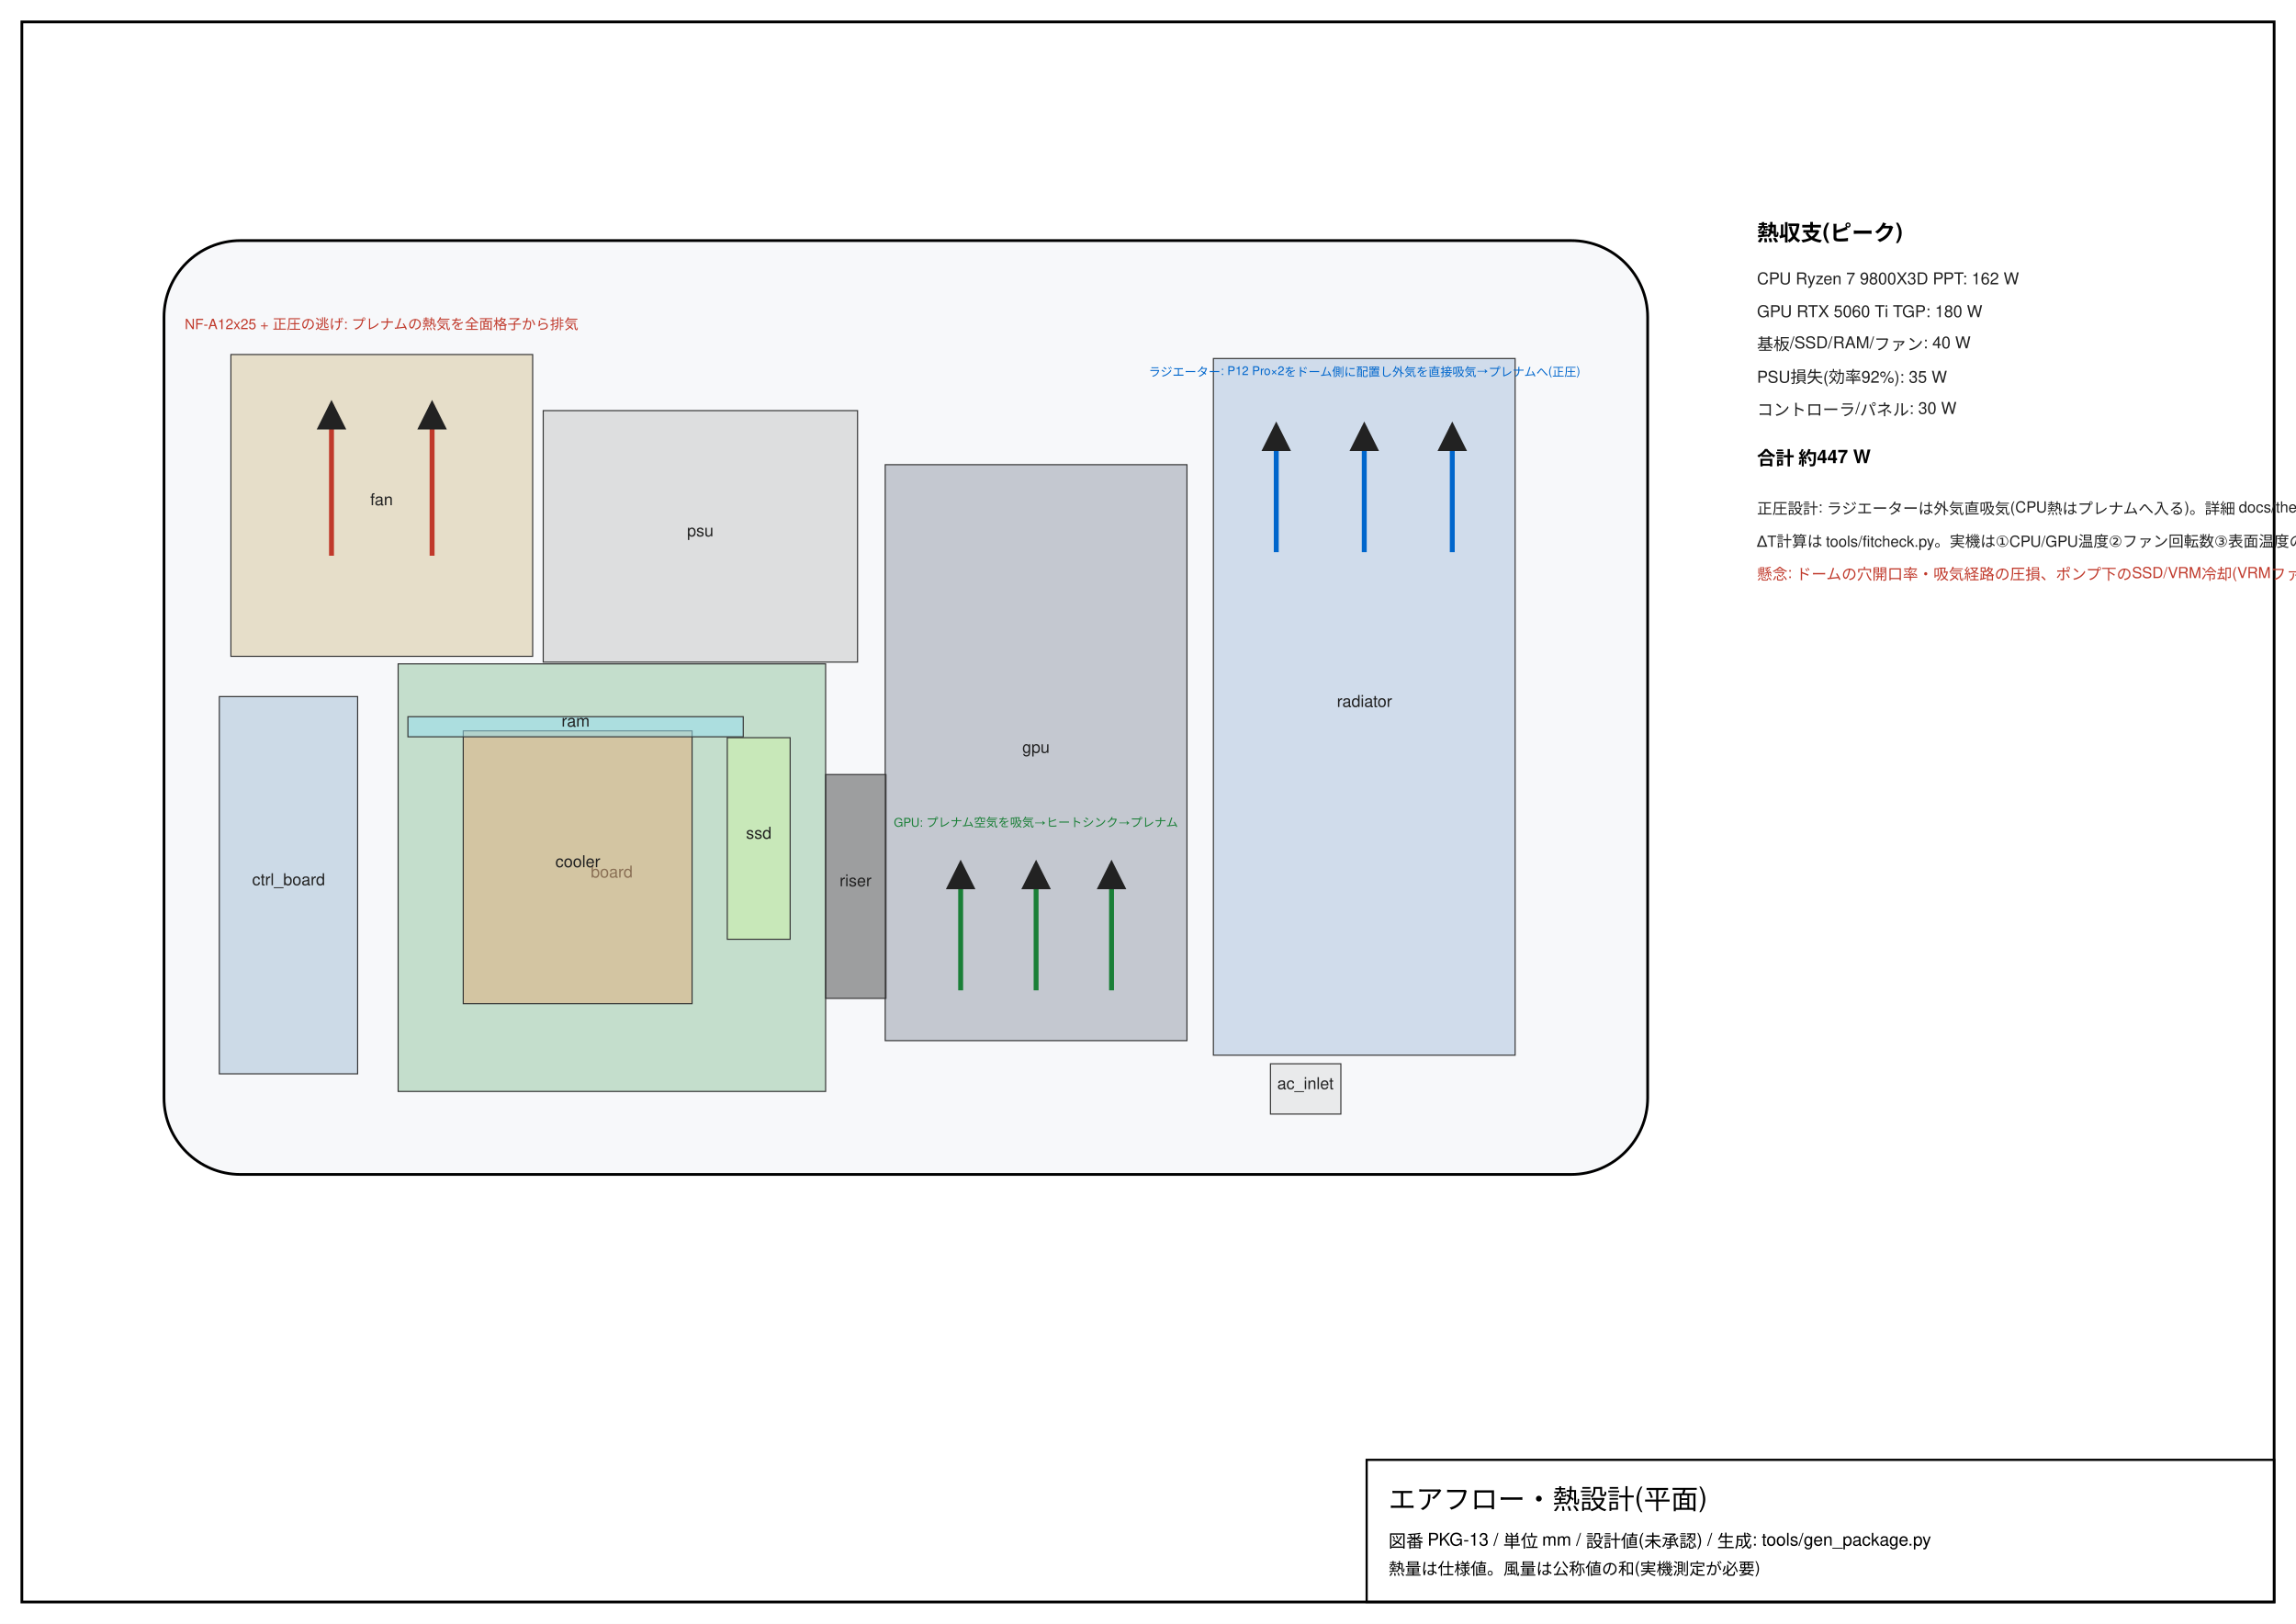
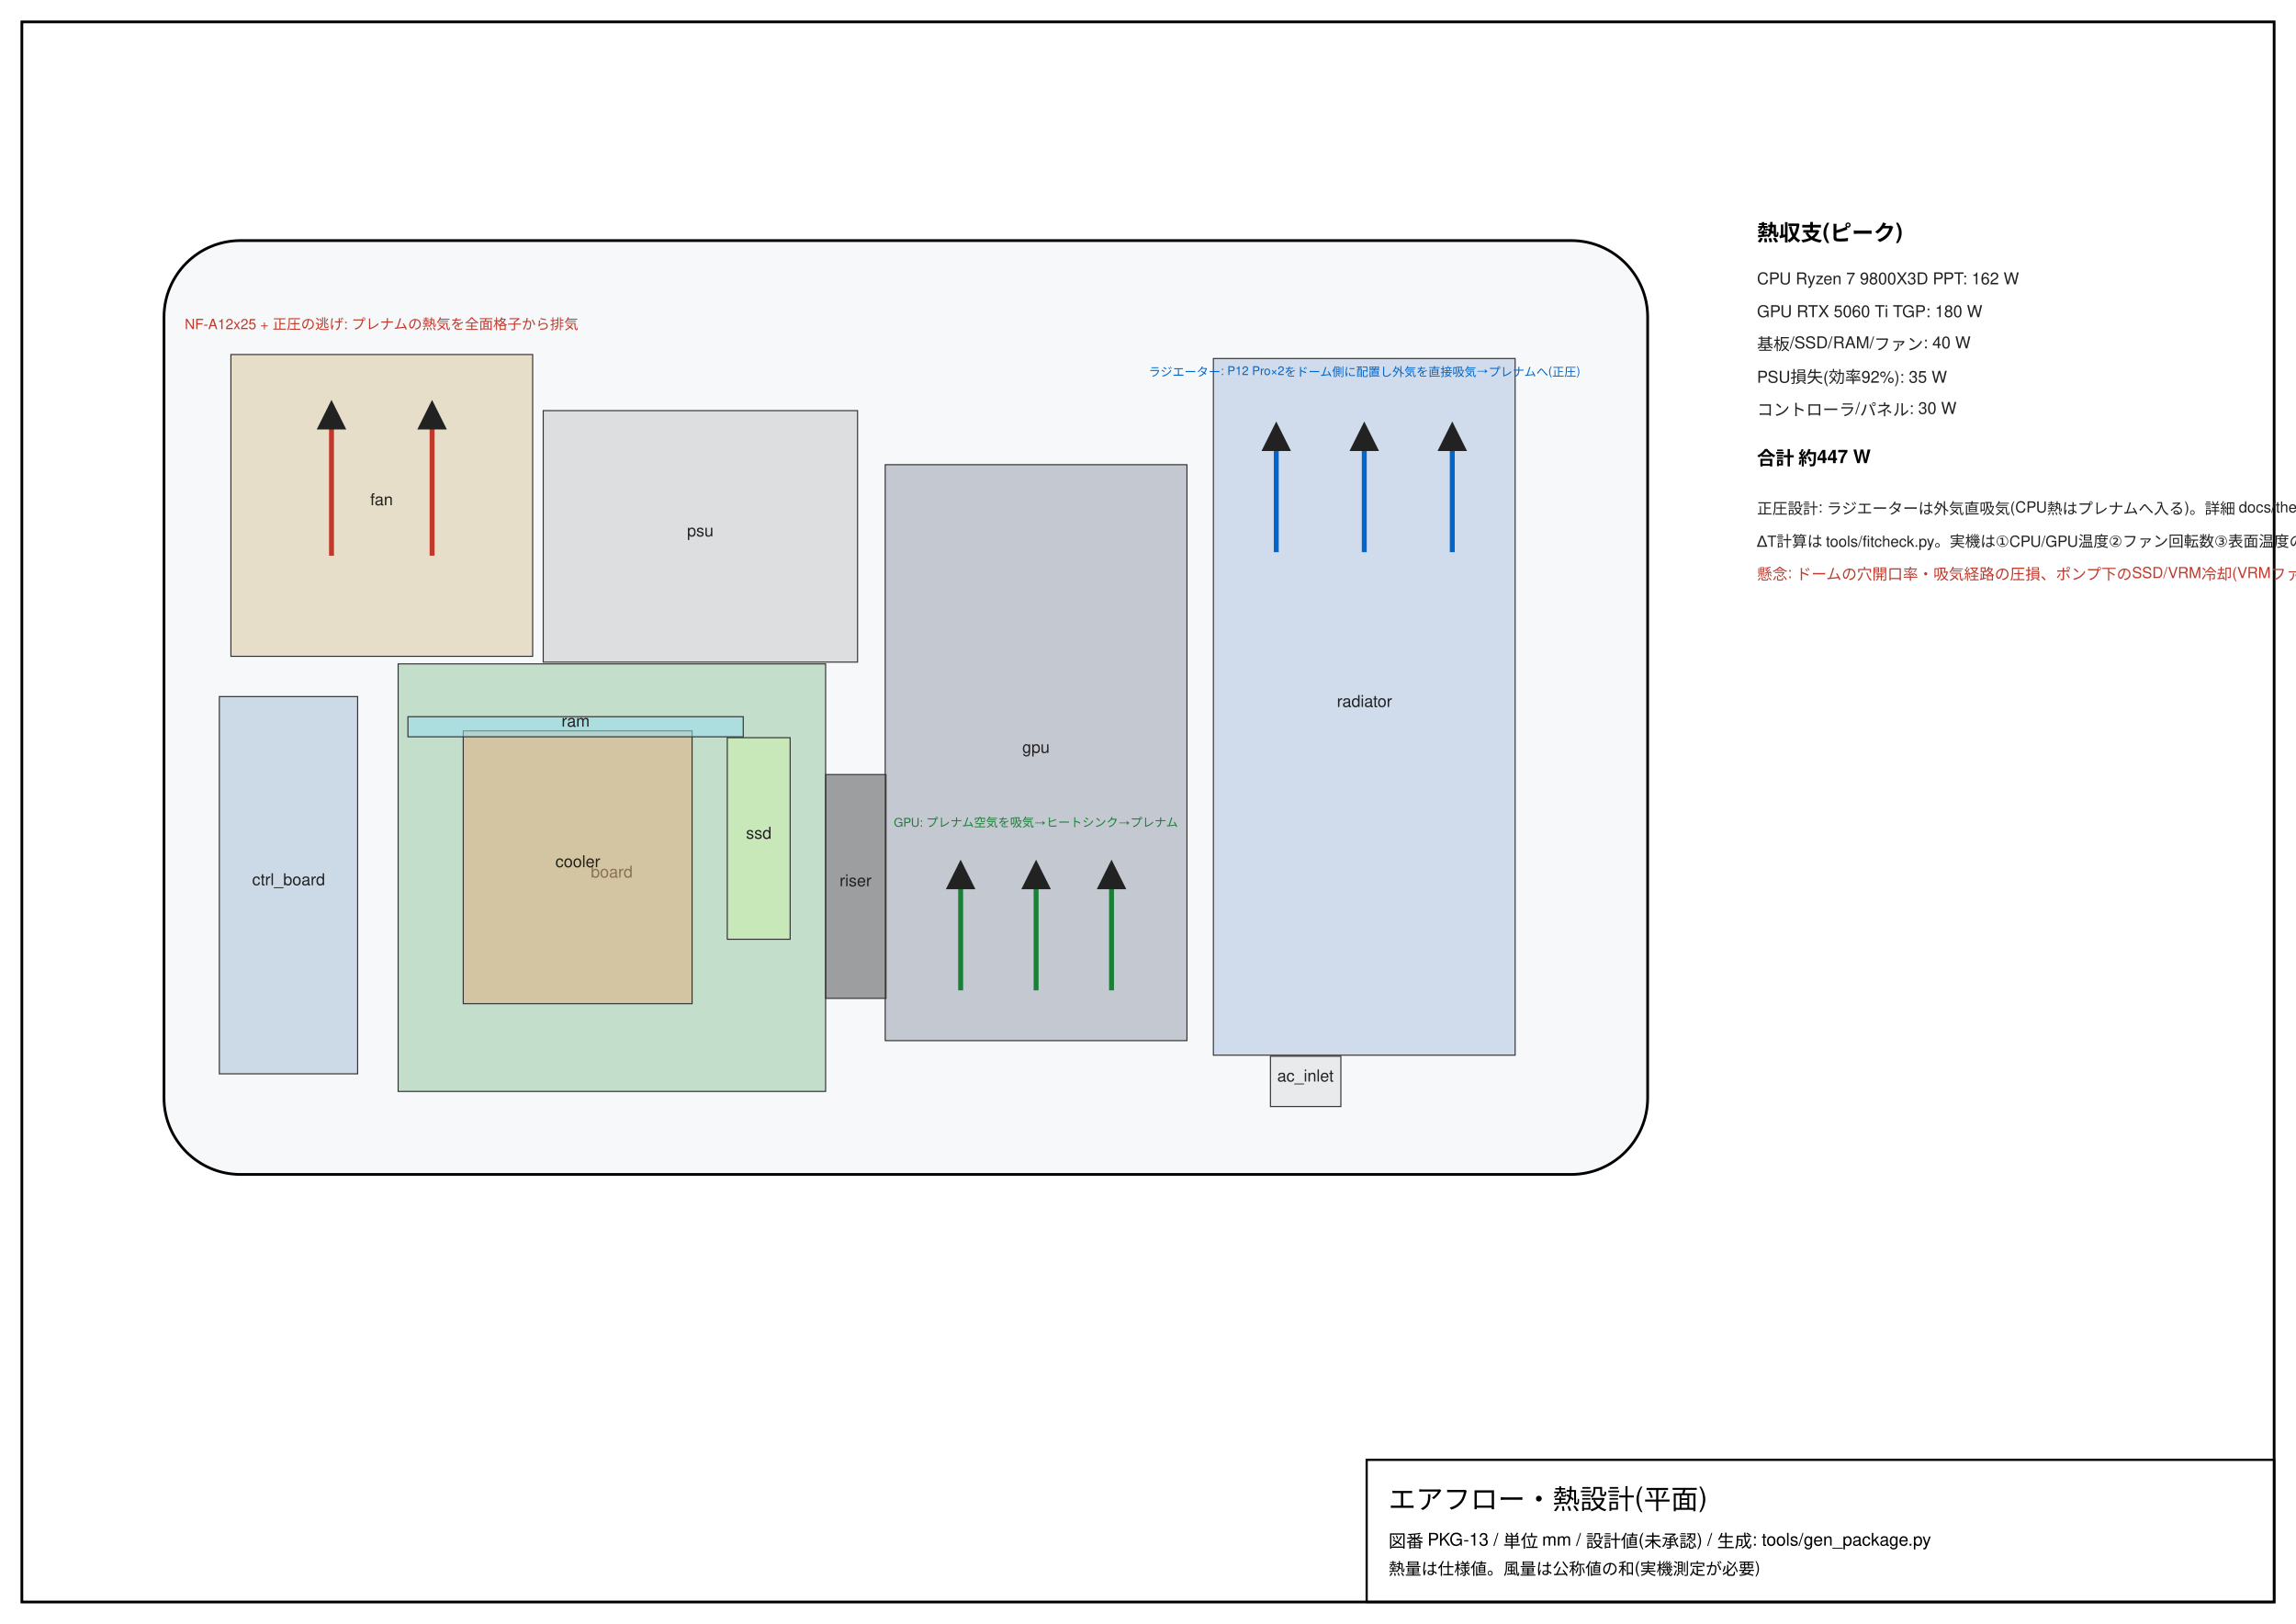
<svg xmlns="http://www.w3.org/2000/svg" viewBox="0 0 420 297" font-family="Helvetica,Arial,sans-serif">
  <defs>
    <marker id="ar" markerWidth="6" markerHeight="6" refX="5" refY="3" orient="auto">
      <path d="M0,0 L6,3 L0,6 z" fill="#222" />
    </marker>
    <marker id="ag" markerWidth="6" markerHeight="6" refX="5" refY="3" orient="auto">
      <path d="M0,0 L6,3 L0,6 z" fill="#1a7f37" />
    </marker>
  </defs>
  <rect width="100%" height="100%" fill="#fff" />
  <rect x="4" y="4" width="412" height="289" fill="none" stroke="#000" stroke-width=".5" />
  <rect x="250" y="267" width="166" height="26" fill="none" stroke="#000" stroke-width=".4" />
  <text x="254" y="276" font-size="5">エアフロー・熱設計(平面)</text>
  <text x="254" y="283" font-size="3.2">図番 PKG-13 / 単位 mm / 設計値(未承認) / 生成: tools/gen_package.py</text>
  <text x="254" y="288" font-size="3">熱量は仕様値。風量は公称値の和(実機測定が必要)</text>
  <rect x="30.00" y="44.00" width="271.40" height="170.80" rx="14" fill="#f7f8fa" fill-opacity="1" stroke="#000" stroke-width="0.5" />
  <rect x="72.83" y="121.42" width="78.20" height="78.20" rx="0" fill="#9ac8a6" fill-opacity="0.55" stroke="#333" stroke-width="0.2" />
  <text x="111.9" y="160.5" font-size="3" text-anchor="middle" fill="#222">board</text>
  <rect x="84.74" y="133.67" width="41.86" height="49.90" rx="0" fill="#e0b080" fill-opacity="0.55" stroke="#333" stroke-width="0.2" />
  <text x="105.7" y="158.6" font-size="3" text-anchor="middle" fill="#222">cooler</text>
  <rect x="221.96" y="65.57" width="55.20" height="127.42" rx="0" fill="#b0c4de" fill-opacity="0.55" stroke="#333" stroke-width="0.2" />
  <text x="249.6" y="129.3" font-size="3" text-anchor="middle" fill="#222">radiator</text>
  <rect x="161.93" y="84.99" width="55.20" height="105.34" rx="0" fill="#9aa0ad" fill-opacity="0.55" stroke="#333" stroke-width="0.2" />
  <text x="189.5" y="137.7" font-size="3" text-anchor="middle" fill="#222">gpu</text>
  <rect x="151.03" y="141.66" width="11.04" height="40.94" rx="0" fill="#555" fill-opacity="0.55" stroke="#333" stroke-width="0.2" />
  <text x="156.5" y="162.1" font-size="3" text-anchor="middle" fill="#222">riser</text>
  <rect x="99.37" y="75.10" width="57.50" height="46.00" rx="0" fill="#c8c8c8" fill-opacity="0.55" stroke="#333" stroke-width="0.2" />
  <text x="128.1" y="98.1" font-size="3" text-anchor="middle" fill="#222">psu</text>
  <rect x="42.24" y="64.84" width="55.20" height="55.20" rx="0" fill="#d9c8a0" fill-opacity="0.55" stroke="#333" stroke-width="0.2" />
  <text x="69.8" y="92.4" font-size="3" text-anchor="middle" fill="#222">fan</text>
  <rect x="40.12" y="127.40" width="25.30" height="69.00" rx="0" fill="#a9c0d6" fill-opacity="0.55" stroke="#333" stroke-width="0.2" />
  <text x="52.8" y="161.9" font-size="3" text-anchor="middle" fill="#222">ctrl_board</text>
  <rect x="133.04" y="134.92" width="11.50" height="36.87" rx="0" fill="#ccf0aa" fill-opacity="0.55" stroke="#333" stroke-width="0.2" />
  <text x="138.8" y="153.4" font-size="3" text-anchor="middle" fill="#222">ssd</text>
  <rect x="74.62" y="131.08" width="61.34" height="3.68" rx="0" fill="#99ddee" fill-opacity="0.55" stroke="#333" stroke-width="0.2" />
  <text x="105.3" y="132.9" font-size="3" text-anchor="middle" fill="#222">ram</text>
-   <rect x="232.40" y="194.56" width="12.88" height="9.20" rx="0" fill="#ddd" fill-opacity="0.55" stroke="#333" stroke-width="0.2" />
-   <text x="238.8" y="199.2" font-size="3" text-anchor="middle" fill="#222">ac_inlet</text>
+   <rect x="232.40" y="193.18" width="12.88" height="9.20" rx="0" fill="#ddd" fill-opacity="0.55" stroke="#333" stroke-width="0.2" />
+   <text x="238.8" y="197.8" font-size="3" text-anchor="middle" fill="#222">ac_inlet</text>
  <line x1="175.73" y1="181.13" x2="175.73" y2="158.13" stroke="#1a7f37" stroke-width="0.9" marker-end="url(#ar)" />
  <line x1="189.53" y1="181.13" x2="189.53" y2="158.13" stroke="#1a7f37" stroke-width="0.9" marker-end="url(#ar)" />
  <line x1="203.33" y1="181.13" x2="203.33" y2="158.13" stroke="#1a7f37" stroke-width="0.9" marker-end="url(#ar)" />
  <text x="189.5" y="151.2" font-size="2.2" text-anchor="middle" fill="#1a7f37">GPU: プレナム空気を吸気→ヒートシンク→プレナム</text>
  <line x1="233.46" y1="100.99" x2="233.46" y2="77.99" stroke="#06c" stroke-width="0.9" marker-end="url(#ar)" />
  <line x1="249.56" y1="100.99" x2="249.56" y2="77.99" stroke="#06c" stroke-width="0.9" marker-end="url(#ar)" />
  <line x1="265.66" y1="100.99" x2="265.66" y2="77.99" stroke="#06c" stroke-width="0.9" marker-end="url(#ar)" />
  <text x="249.6" y="68.8" font-size="2.2" text-anchor="middle" fill="#06c">ラジエーター: P12 Pro×2をドーム側に配置し外気を直接吸気→プレナムへ(正圧)</text>
  <line x1="60.64" y1="101.64" x2="60.64" y2="74.04" stroke="#c0392b" stroke-width="0.9" marker-end="url(#ar)" />
  <line x1="79.04" y1="101.64" x2="79.04" y2="74.04" stroke="#c0392b" stroke-width="0.9" marker-end="url(#ar)" />
  <text x="69.8" y="60.2" font-size="2.6" text-anchor="middle" fill="#c0392b">NF-A12x25 + 正圧の逃げ: プレナムの熱気を全面格子から排気</text>
  <text x="321.4" y="44.0" font-size="4" text-anchor="start" fill="#000" font-weight="bold">熱収支(ピーク)</text>
  <text x="321.4" y="52.0" font-size="3" text-anchor="start" fill="#222">CPU Ryzen 7 9800X3D PPT: 162 W</text>
  <text x="321.4" y="58.0" font-size="3" text-anchor="start" fill="#222">GPU RTX 5060 Ti TGP: 180 W</text>
  <text x="321.4" y="64.0" font-size="3" text-anchor="start" fill="#222">基板/SSD/RAM/ファン: 40 W</text>
  <text x="321.4" y="70.0" font-size="3" text-anchor="start" fill="#222">PSU損失(効率92%): 35 W</text>
  <text x="321.4" y="76.0" font-size="3" text-anchor="start" fill="#222">コントローラ/パネル: 30 W</text>
  <text x="321.4" y="85.0" font-size="3.4" text-anchor="start" fill="#000" font-weight="bold">合計 約447 W</text>
  <text x="321.4" y="94.0" font-size="2.8" text-anchor="start" fill="#222">正圧設計: ラジエーターは外気直吸気(CPU熱はプレナムへ入る)。詳細 docs/thermal-analysis.md</text>
  <text x="321.4" y="100.0" font-size="2.8" text-anchor="start" fill="#222">ΔT計算は tools/fitcheck.py。実機は①CPU/GPU温度②ファン回転数③表面温度の実測が必須(未測定)。</text>
  <text x="321.4" y="106.0" font-size="2.8" text-anchor="start" fill="#c0392b">懸念: ドームの穴開口率・吸気経路の圧損、ポンプ下のSSD/VRM冷却(VRMファン60mm付き)。</text>
</svg>
